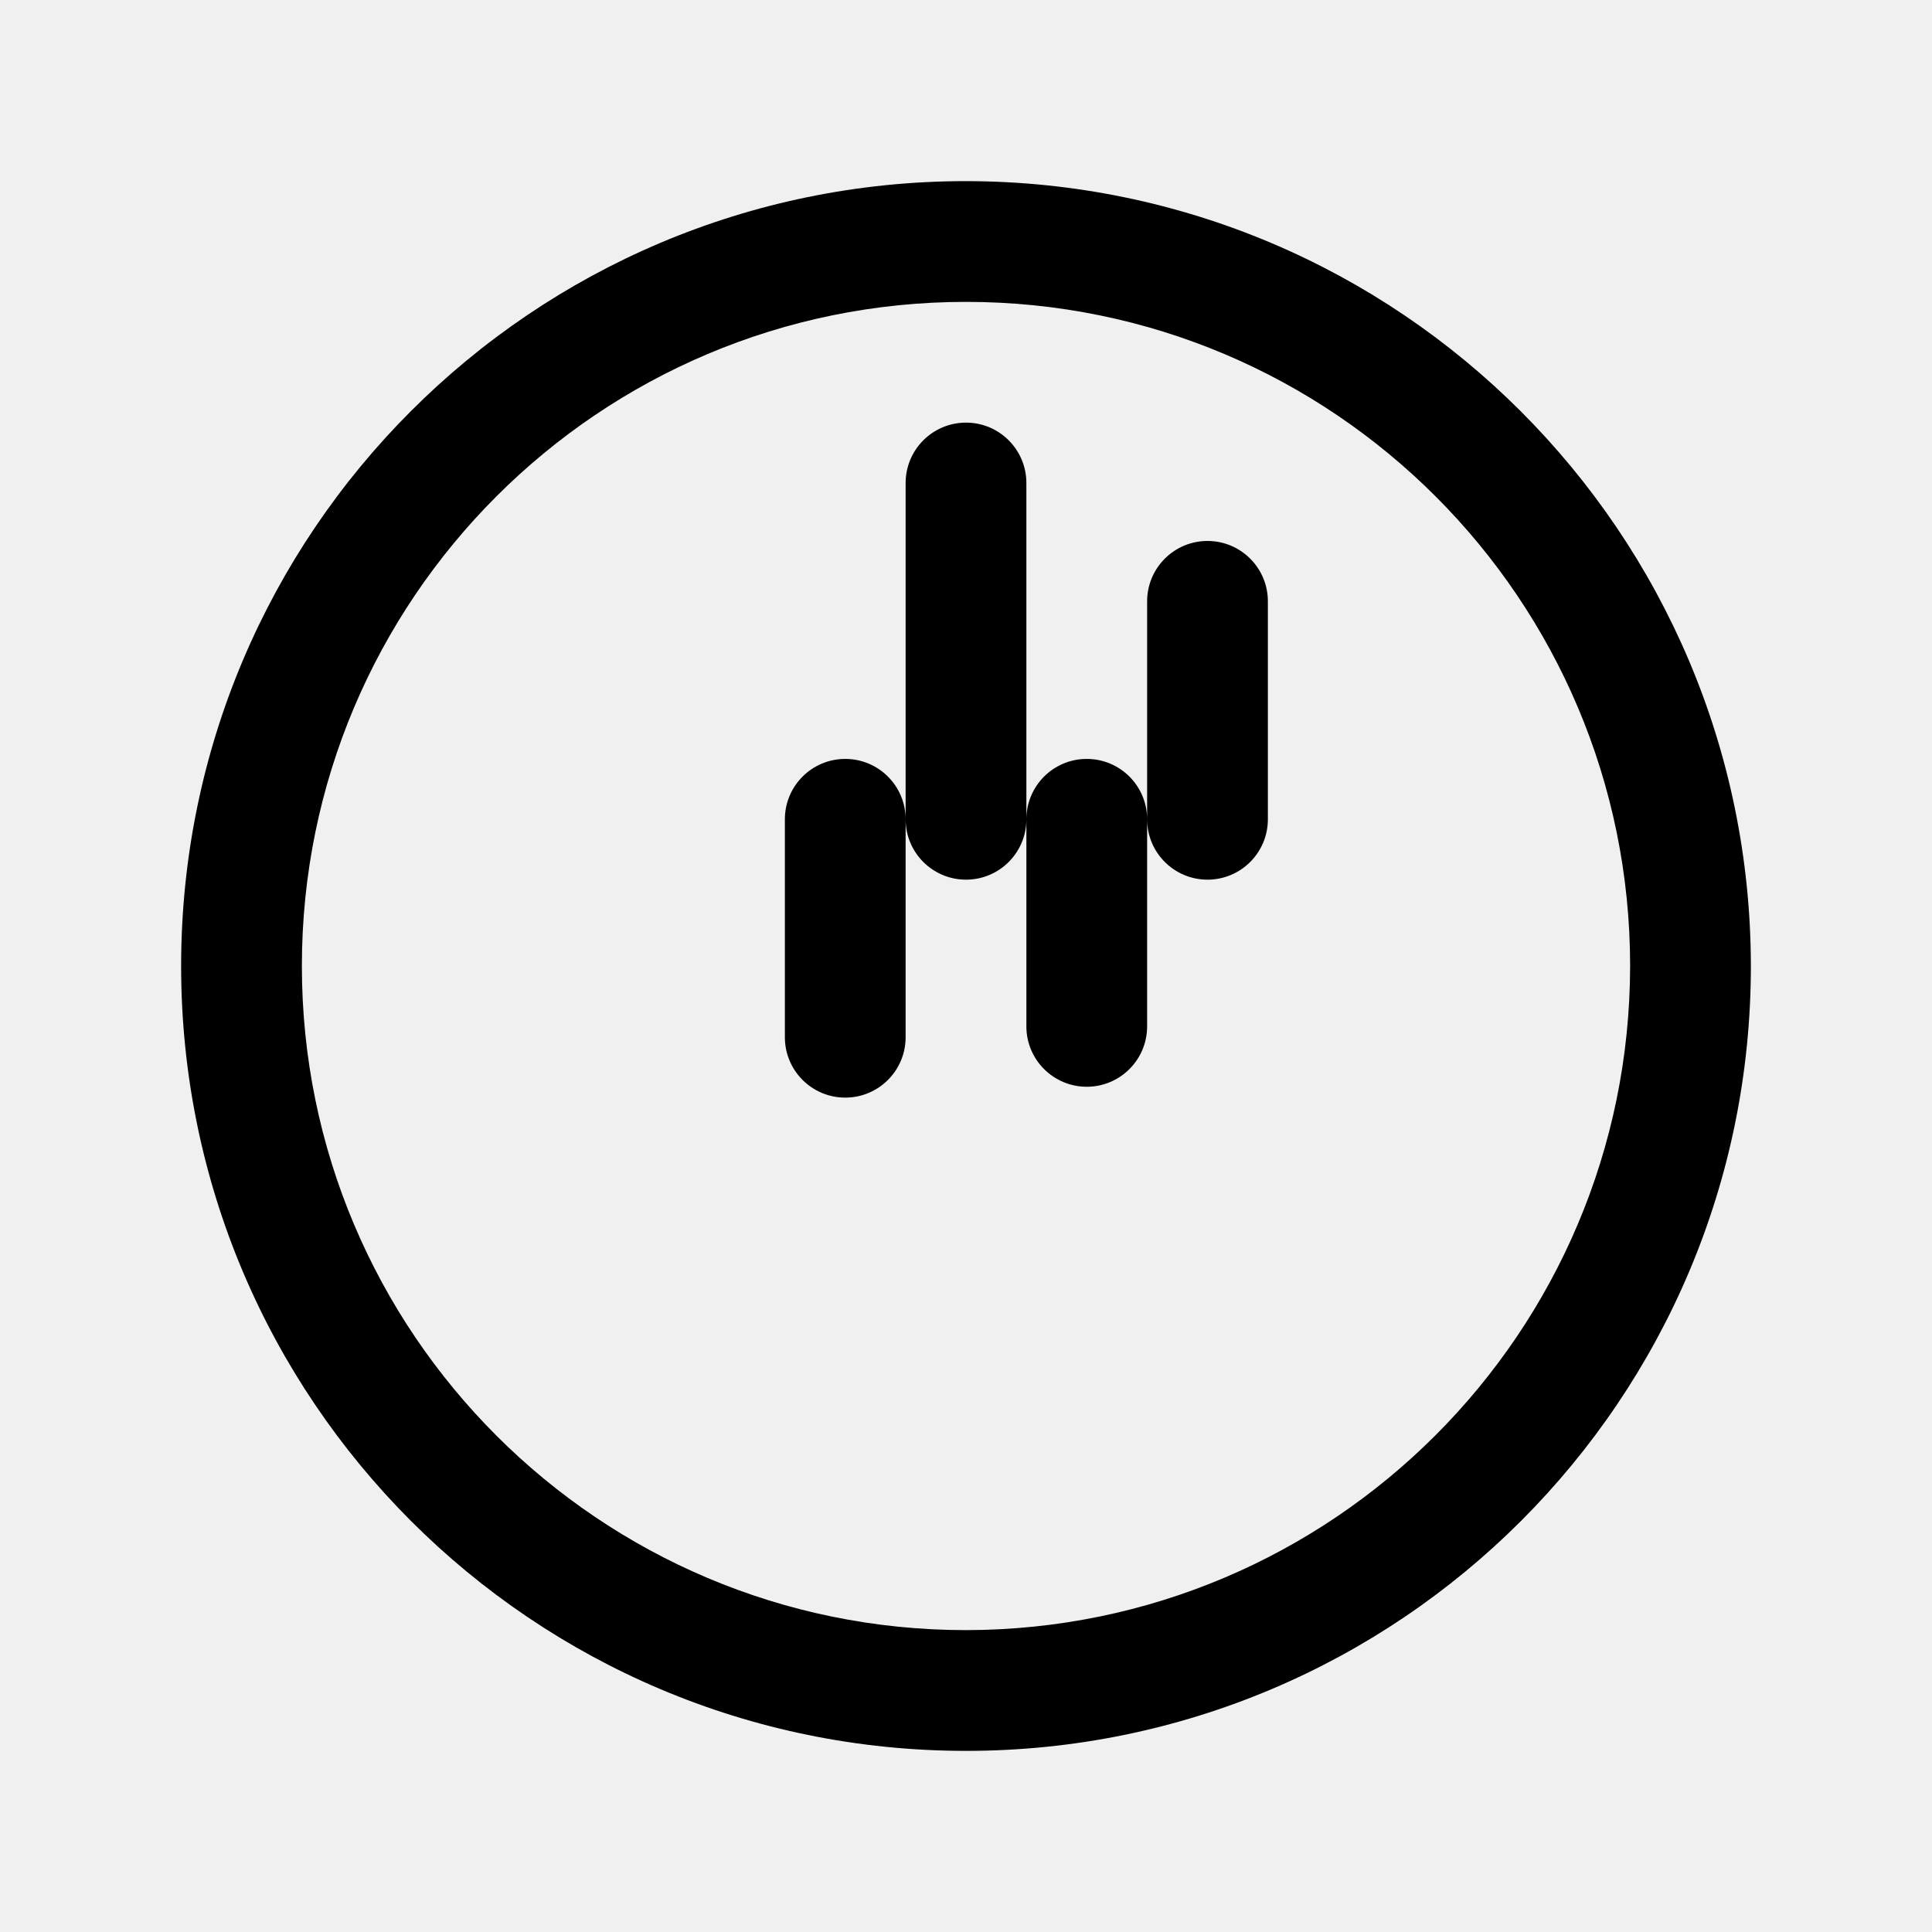
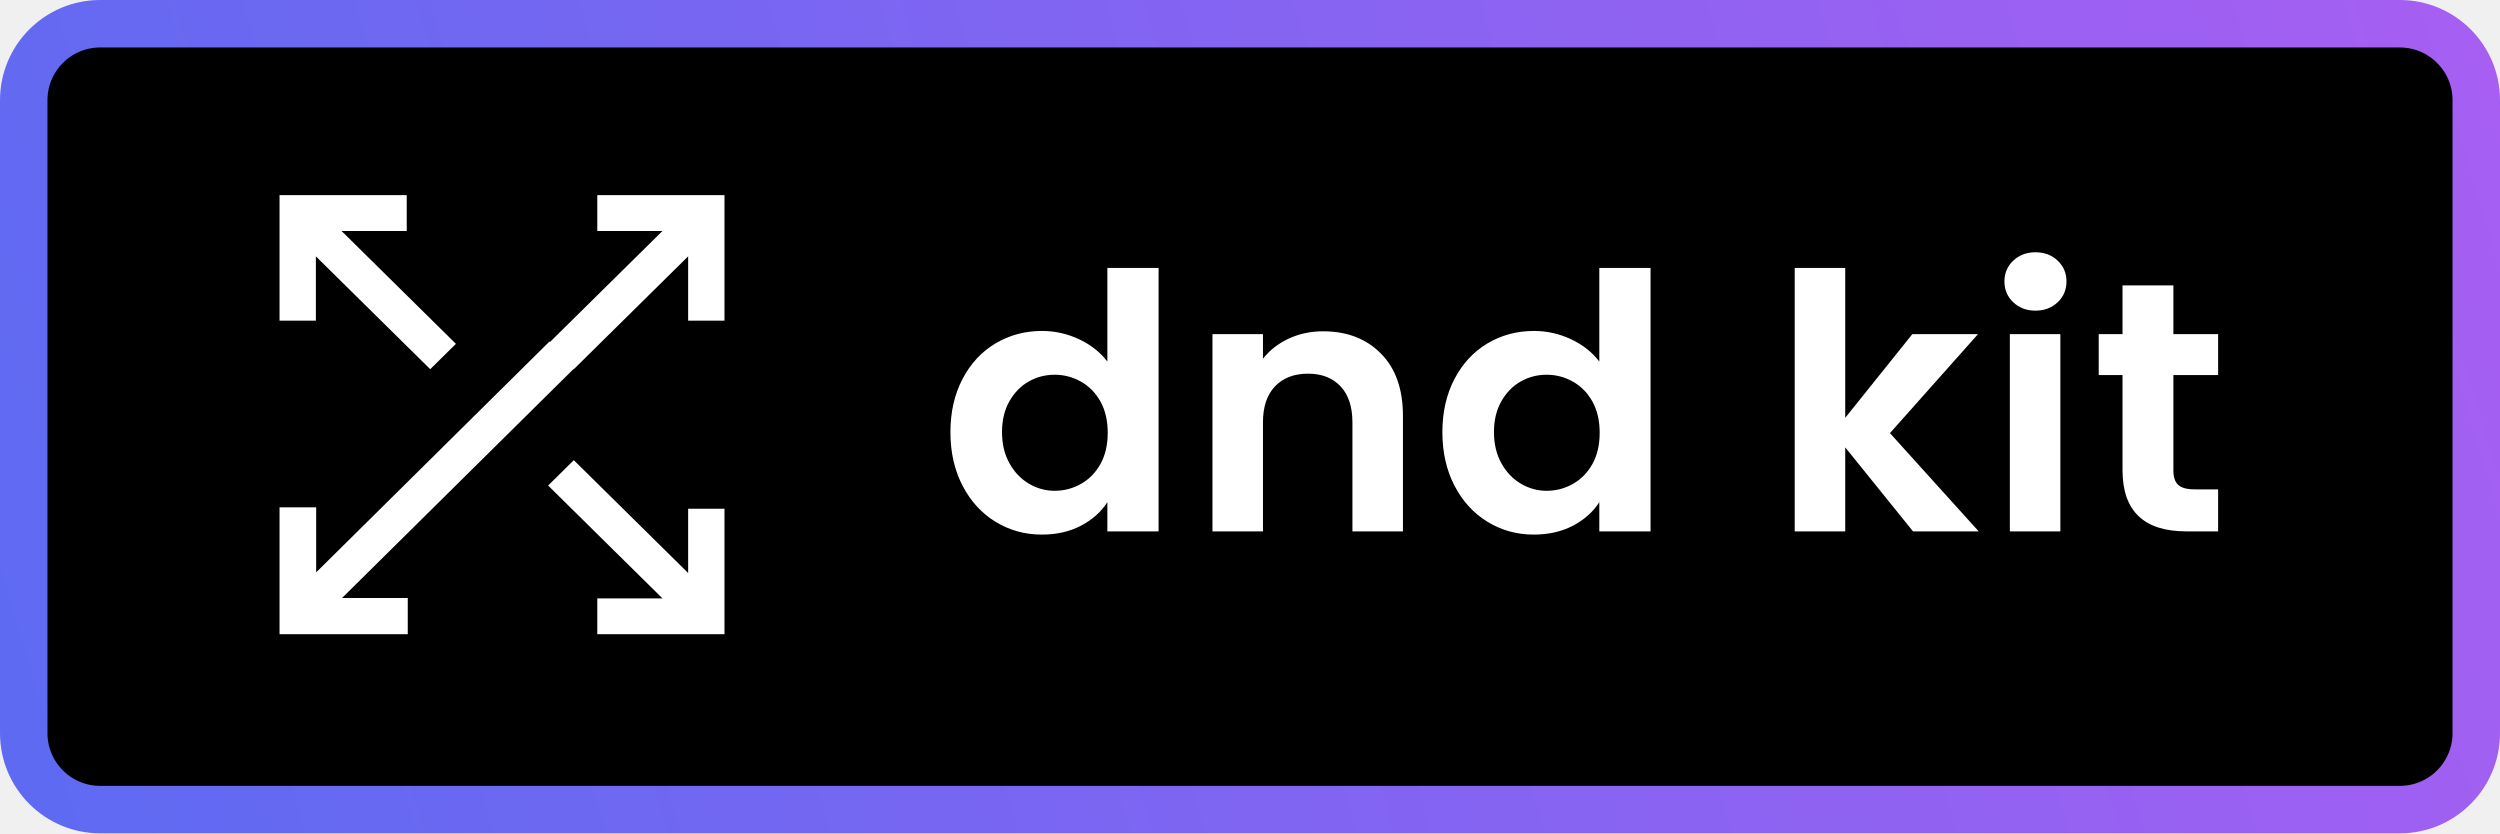
- <svg xmlns="http://www.w3.org/2000/svg" width="800px" height="800px" viewBox="0 0 256 256">
-   <path fill="currentColor" d="M128 24a104 104 0 1 0 104 104A104.11 104.11 0 0 0 128 24m0 192a88 88 0 1 1 88-88a88.1 88.1 0 0 1-88 88m40-107.44V80a8 8 0 0 0-16 0v28.56a8 8 0 0 0-16 0V64a8 8 0 0 0-16 0v44.56a8 8 0 0 0-16 0v28.88a8 8 0 0 0 16 0v-28.88a8 8 0 0 0 16 0V136a8 8 0 0 0 16 0v-27.44a8 8 0 0 0 16 0v-28.88a8 8 0 0 0-16 0z" />
+ <svg xmlns="http://www.w3.org/2000/svg" width="474" height="158" viewBox="0 0 474 158" fill="none">
+   <rect x="4.5" y="4.5" width="465" height="149" rx="14.5" fill="black" stroke="url(#gradient)" stroke-width="9" />
+   <path d="M137.362 37V60.797H130.472V48.606L108.793 70L103.922 65.193L125.601 43.799H113.247V37H137.362ZM77.115 37V43.799H64.762L86.441 65.193L81.57 70L59.891 48.606V60.797H53.001V37H77.115ZM108.793 87.25L130.472 108.643V96.453H137.362V120.25H113.247V113.451H125.601L103.922 92.057L108.793 87.25ZM104.18 64.75L109.242 69.469L64.857 113.376H77.311V120.25H53.001V96.192H59.946V108.516L104.18 64.75Z" fill="white" />
+   <path fill-rule="evenodd" clip-rule="evenodd" d="M180.2 81.918C180.2 78.138 180.964 74.785 182.492 71.86C184.019 68.935 186.106 66.685 188.75 65.11C191.395 63.535 194.336 62.748 197.574 62.748C200.037 62.748 202.385 63.276 204.62 64.334C206.854 65.391 208.632 66.798 209.955 68.553V50.8H219.668V100.75H209.955V95.215C208.769 97.06 207.105 98.545 204.962 99.67C202.818 100.795 200.333 101.358 197.506 101.358C194.314 101.358 191.395 100.548 188.75 98.928C186.106 97.308 184.019 95.024 182.492 92.076C180.964 89.129 180.2 85.743 180.2 81.918ZM210.023 82.053C210.023 79.758 209.567 77.789 208.655 76.146C207.743 74.504 206.512 73.244 204.962 72.366C203.411 71.489 201.747 71.05 199.968 71.05C198.19 71.05 196.548 71.478 195.043 72.333C193.538 73.188 192.319 74.436 191.384 76.079C190.449 77.721 189.982 79.668 189.982 81.918C189.982 84.168 190.449 86.136 191.384 87.824C192.319 89.511 193.55 90.805 195.078 91.705C196.605 92.605 198.235 93.055 199.968 93.055C201.747 93.055 203.411 92.616 204.962 91.739C206.512 90.861 207.743 89.601 208.655 87.959C209.567 86.316 210.023 84.348 210.023 82.053ZM250.881 62.815C255.395 62.815 259.043 64.221 261.825 67.034C264.607 69.846 265.997 73.773 265.997 78.813V100.75H256.421V80.095C256.421 77.125 255.669 74.841 254.164 73.244C252.659 71.646 250.607 70.848 248.008 70.848C245.363 70.848 243.277 71.646 241.749 73.244C240.221 74.841 239.458 77.125 239.458 80.095V100.75H229.881V63.355H239.458V68.013C240.734 66.393 242.365 65.121 244.348 64.199C246.332 63.276 248.509 62.815 250.881 62.815ZM273.475 81.918C273.475 78.138 274.239 74.785 275.766 71.86C277.294 68.935 279.38 66.685 282.025 65.11C284.67 63.535 287.611 62.748 290.849 62.748C293.311 62.748 295.66 63.276 297.894 64.334C300.129 65.391 301.907 66.798 303.23 68.553V50.8H312.943V100.75H303.23V95.215C302.044 97.06 300.38 98.545 298.236 99.67C296.093 100.795 293.608 101.358 290.781 101.358C287.588 101.358 284.67 100.548 282.025 98.928C279.38 97.308 277.294 95.024 275.766 92.076C274.239 89.129 273.475 85.743 273.475 81.918ZM303.298 82.053C303.298 79.758 302.842 77.789 301.93 76.146C301.018 74.504 299.787 73.244 298.236 72.366C296.686 71.489 295.021 71.05 293.243 71.05C291.465 71.05 289.823 71.478 288.318 72.333C286.813 73.188 285.593 74.436 284.659 76.079C283.724 77.721 283.256 79.668 283.256 81.918C283.256 84.168 283.724 86.136 284.659 87.824C285.593 89.511 286.825 90.805 288.352 91.705C289.88 92.605 291.51 93.055 293.243 93.055C295.021 93.055 296.686 92.616 298.236 91.739C299.787 90.861 301.018 89.601 301.93 87.959C302.842 86.316 303.298 84.348 303.298 82.053ZM362.714 100.75L349.855 84.82V100.75H340.278V50.8H349.855V79.218L362.577 63.355H375.026L358.336 82.12L375.163 100.75H362.714ZM385.924 58.9C384.237 58.9 382.834 58.371 381.717 57.314C380.6 56.256 380.041 54.94 380.041 53.365C380.041 51.79 380.6 50.474 381.717 49.416C382.834 48.359 384.237 47.83 385.924 47.83C387.611 47.83 389.013 48.359 390.131 49.416C391.248 50.474 391.806 51.79 391.806 53.365C391.806 54.94 391.248 56.256 390.131 57.314C389.013 58.371 387.611 58.9 385.924 58.9ZM390.644 63.355V100.75H381.067V63.355H390.644ZM412.075 71.118V89.208C412.075 90.468 412.383 91.379 412.998 91.941C413.614 92.504 414.652 92.785 416.111 92.785H420.557V100.75H414.538C406.466 100.75 402.43 96.88 402.43 89.14V71.118H397.916V63.355H402.43V54.108H412.075V63.355H420.557V71.118H412.075Z" fill="white" />
+   <defs>
+     <linearGradient id="gradient" x1="9" y1="149" x2="472" y2="9" gradientUnits="userSpaceOnUse">
+       <stop offset="0%" stop-color="#5F6AF2">
+         <animate attributeName="stop-color" values="#5F6AF2; #A65FF2; #F25FD0; #F25F61; #5F6AF2" dur="6s" repeatCount="indefinite">
+ </animate>
+       </stop>
+       <stop offset="100%" stop-color="#A65FF2">
+         <animate attributeName="stop-color" values="#A65FF2; #F25FD0; #5F6AF2; #F25F61; #A65FF2" dur="6s" repeatCount="indefinite">
+ </animate>
+       </stop>
+     </linearGradient>
+   </defs>
</svg>
